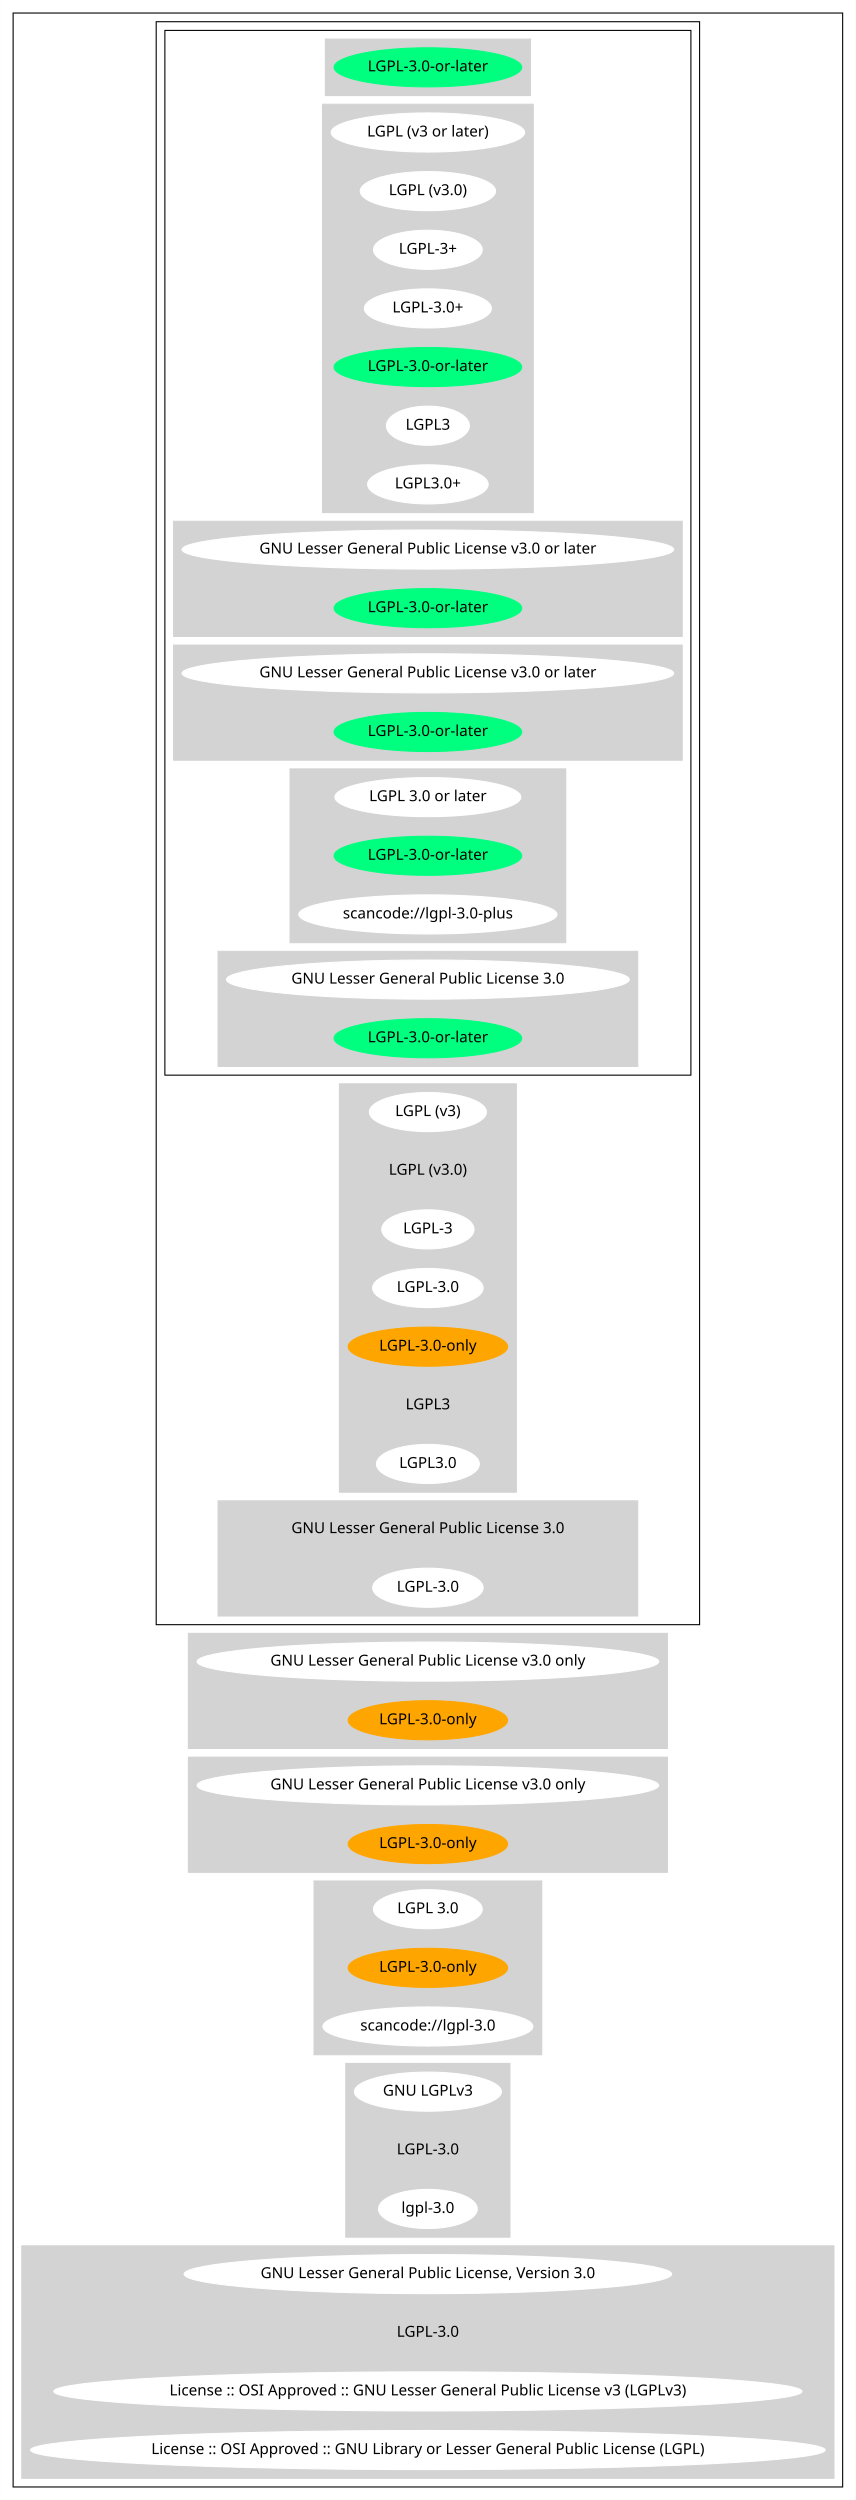
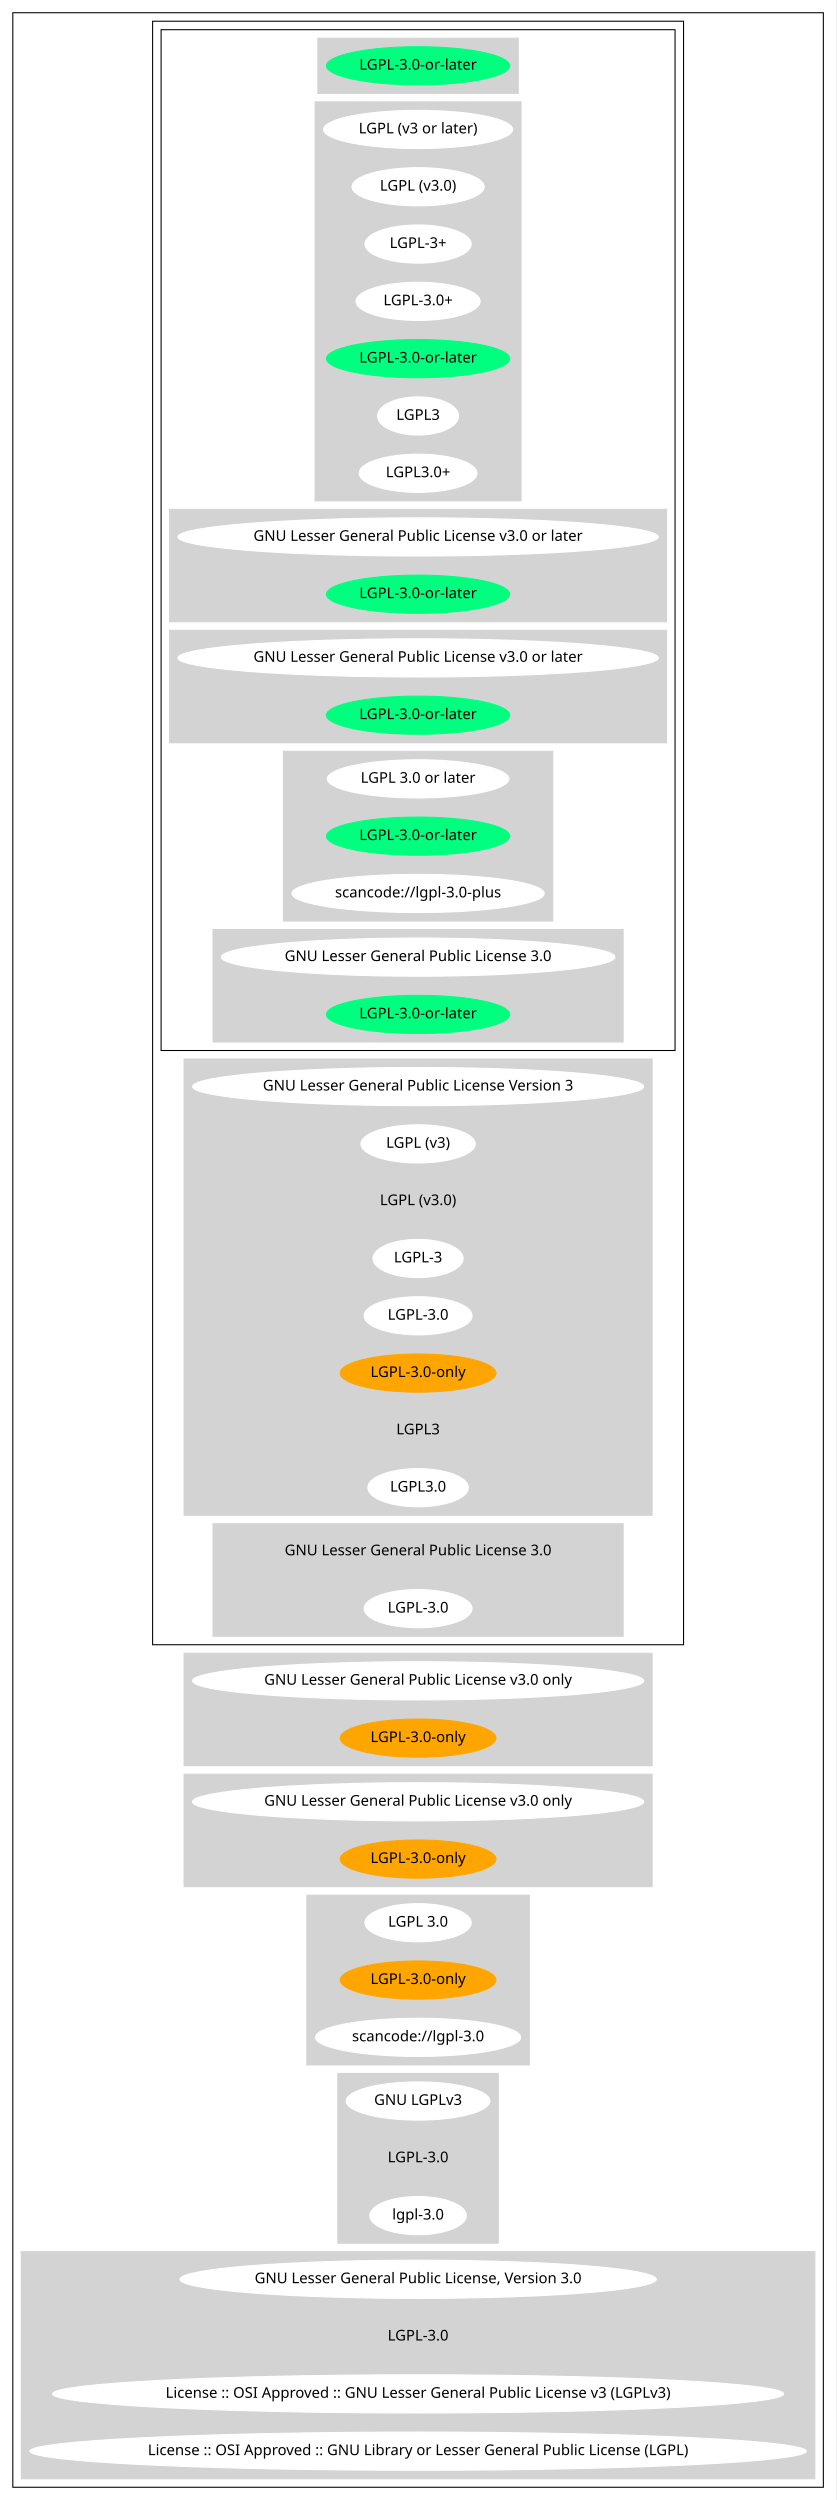
- <svg xmlns="http://www.w3.org/2000/svg" width="788pt" height="2302pt" viewBox="0.00 0.00 787.84 2302.00">
-   <g id="graph0" class="graph" transform="scale(1 1) rotate(0) translate(4 2298)">
-     <polygon fill="white" stroke="transparent" points="-4,4 -4,-2298 783.84,-2298 783.84,4 -4,4" />
+ <svg xmlns="http://www.w3.org/2000/svg" width="788pt" height="2356pt" viewBox="0.00 0.00 787.84 2356.00">
+   <g id="graph0" class="graph" transform="scale(1 1) rotate(0) translate(4 2352)">
+     <polygon fill="white" stroke="transparent" points="-4,4 -4,-2352 783.84,-2352 783.84,4 -4,4" />
    <g id="clust1" class="cluster">
-       <polygon fill="none" stroke="black" points="8,-8 8,-2286 771.84,-2286 771.84,-8 8,-8" />
+       <polygon fill="none" stroke="black" points="8,-8 8,-2340 771.84,-2340 771.84,-8 8,-8" />
    </g>
    <g id="clust2" class="cluster">
-       <polygon fill="none" stroke="black" points="139.74,-802 139.74,-2278 640.1,-2278 640.1,-802 139.74,-802" />
+       <polygon fill="none" stroke="black" points="139.74,-802 139.74,-2332 640.1,-2332 640.1,-802 139.74,-802" />
    </g>
    <g id="clust3" class="cluster">
-       <polygon fill="none" stroke="black" points="147.74,-1308 147.74,-2270 632.1,-2270 632.1,-1308 147.74,-1308" />
+       <polygon fill="none" stroke="black" points="147.74,-1362 147.74,-2324 632.1,-2324 632.1,-1362 147.74,-1362" />
    </g>
    <g id="clust4" class="cluster">
-       <polygon fill="lightgray" stroke="lightgray" points="295.48,-2210 295.48,-2262 484.36,-2262 484.36,-2210 295.48,-2210" />
+       <polygon fill="lightgray" stroke="lightgray" points="295.48,-2264 295.48,-2316 484.36,-2316 484.36,-2264 295.48,-2264" />
    </g>
    <g id="clust5" class="cluster">
-       <polygon fill="lightgray" stroke="lightgray" points="292.88,-1826 292.88,-2202 486.96,-2202 486.96,-1826 292.88,-1826" />
+       <polygon fill="lightgray" stroke="lightgray" points="292.88,-1880 292.88,-2256 486.96,-2256 486.96,-1880 292.88,-1880" />
    </g>
    <g id="clust6" class="cluster">
-       <polygon fill="lightgray" stroke="lightgray" points="155.74,-1712 155.74,-1818 624.1,-1818 624.1,-1712 155.74,-1712" />
+       <polygon fill="lightgray" stroke="lightgray" points="155.74,-1766 155.74,-1872 624.1,-1872 624.1,-1766 155.74,-1766" />
    </g>
    <g id="clust7" class="cluster">
-       <polygon fill="lightgray" stroke="lightgray" points="155.74,-1598 155.74,-1704 624.1,-1704 624.1,-1598 155.74,-1598" />
+       <polygon fill="lightgray" stroke="lightgray" points="155.74,-1652 155.74,-1758 624.1,-1758 624.1,-1652 155.74,-1652" />
    </g>
    <g id="clust8" class="cluster">
-       <polygon fill="lightgray" stroke="lightgray" points="262.98,-1430 262.98,-1590 516.86,-1590 516.86,-1430 262.98,-1430" />
+       <polygon fill="lightgray" stroke="lightgray" points="262.98,-1484 262.98,-1644 516.86,-1644 516.86,-1484 262.98,-1484" />
    </g>
    <g id="clust9" class="cluster">
-       <polygon fill="lightgray" stroke="lightgray" points="196.68,-1316 196.68,-1422 583.15,-1422 583.15,-1316 196.68,-1316" />
+       <polygon fill="lightgray" stroke="lightgray" points="196.68,-1370 196.68,-1476 583.15,-1476 583.15,-1370 196.68,-1370" />
    </g>
    <g id="clust10" class="cluster">
-       <polygon fill="lightgray" stroke="lightgray" points="308.47,-924 308.47,-1300 471.36,-1300 471.36,-924 308.47,-924" />
+       <polygon fill="lightgray" stroke="lightgray" points="169.39,-924 169.39,-1354 610.45,-1354 610.45,-924 169.39,-924" />
    </g>
    <g id="clust11" class="cluster">
      <polygon fill="lightgray" stroke="lightgray" points="196.68,-810 196.68,-916 583.15,-916 583.15,-810 196.68,-810" />
    </g>
    <g id="clust12" class="cluster">
      <polygon fill="lightgray" stroke="lightgray" points="169.39,-688 169.39,-794 610.45,-794 610.45,-688 169.39,-688" />
    </g>
    <g id="clust13" class="cluster">
      <polygon fill="lightgray" stroke="lightgray" points="169.39,-574 169.39,-680 610.45,-680 610.45,-574 169.39,-574" />
    </g>
    <g id="clust14" class="cluster">
      <polygon fill="lightgray" stroke="lightgray" points="285.08,-406 285.08,-566 494.76,-566 494.76,-406 285.08,-406" />
    </g>
    <g id="clust15" class="cluster">
      <polygon fill="lightgray" stroke="lightgray" points="314.32,-238 314.32,-398 465.51,-398 465.51,-238 314.32,-238" />
    </g>
    <g id="clust16" class="cluster">
      <polygon fill="lightgray" stroke="lightgray" points="16,-16 16,-230 763.84,-230 763.84,-16 16,-16" />
    </g>
    <g id="node1" class="node">
-       <ellipse fill="springgreen" stroke="springgreen" cx="389.92" cy="-2236" rx="86.38" ry="18" />
-       <text text-anchor="middle" x="389.92" y="-2232.3" font-family="Times-Roman" font-size="14.00">LGPL-3.0-or-later</text>
+       <ellipse fill="springgreen" stroke="springgreen" cx="389.92" cy="-2290" rx="86.38" ry="18" />
+       <text text-anchor="middle" x="389.92" y="-2286.3" font-family="Times-Roman" font-size="14.00">LGPL-3.0-or-later</text>
    </g>
    <g id="node2" class="node">
-       <ellipse fill="white" stroke="white" cx="389.92" cy="-2176" rx="89.08" ry="18" />
-       <text text-anchor="middle" x="389.92" y="-2172.3" font-family="Times-Roman" font-size="14.00">LGPL (v3 or later)</text>
+       <ellipse fill="white" stroke="white" cx="389.92" cy="-2230" rx="89.08" ry="18" />
+       <text text-anchor="middle" x="389.92" y="-2226.3" font-family="Times-Roman" font-size="14.00">LGPL (v3 or later)</text>
    </g>
    <g id="node3" class="node">
-       <ellipse fill="white" stroke="white" cx="389.92" cy="-2122" rx="62.29" ry="18" />
-       <text text-anchor="middle" x="389.92" y="-2118.3" font-family="Times-Roman" font-size="14.00">LGPL (v3.0)</text>
+       <ellipse fill="white" stroke="white" cx="389.92" cy="-2176" rx="62.29" ry="18" />
+       <text text-anchor="middle" x="389.92" y="-2172.3" font-family="Times-Roman" font-size="14.00">LGPL (v3.0)</text>
    </g>
    <g id="node4" class="node">
-       <ellipse fill="white" stroke="white" cx="389.92" cy="-2068" rx="50.09" ry="18" />
-       <text text-anchor="middle" x="389.92" y="-2064.3" font-family="Times-Roman" font-size="14.00">LGPL-3+</text>
+       <ellipse fill="white" stroke="white" cx="389.92" cy="-2122" rx="50.09" ry="18" />
+       <text text-anchor="middle" x="389.92" y="-2118.3" font-family="Times-Roman" font-size="14.00">LGPL-3+</text>
    </g>
    <g id="node5" class="node">
-       <ellipse fill="white" stroke="white" cx="389.92" cy="-2014" rx="58.49" ry="18" />
-       <text text-anchor="middle" x="389.92" y="-2010.3" font-family="Times-Roman" font-size="14.00">LGPL-3.0+</text>
+       <ellipse fill="white" stroke="white" cx="389.92" cy="-2068" rx="58.49" ry="18" />
+       <text text-anchor="middle" x="389.92" y="-2064.3" font-family="Times-Roman" font-size="14.00">LGPL-3.0+</text>
    </g>
    <g id="node6" class="node">
-       <ellipse fill="springgreen" stroke="springgreen" cx="389.92" cy="-1960" rx="86.38" ry="18" />
-       <text text-anchor="middle" x="389.92" y="-1956.3" font-family="Times-Roman" font-size="14.00">LGPL-3.0-or-later</text>
+       <ellipse fill="springgreen" stroke="springgreen" cx="389.92" cy="-2014" rx="86.38" ry="18" />
+       <text text-anchor="middle" x="389.92" y="-2010.3" font-family="Times-Roman" font-size="14.00">LGPL-3.0-or-later</text>
    </g>
    <g id="node7" class="node">
-       <ellipse fill="white" stroke="white" cx="389.92" cy="-1906" rx="38.19" ry="18" />
-       <text text-anchor="middle" x="389.92" y="-1902.3" font-family="Times-Roman" font-size="14.00">LGPL3</text>
+       <ellipse fill="white" stroke="white" cx="389.92" cy="-1960" rx="38.19" ry="18" />
+       <text text-anchor="middle" x="389.92" y="-1956.3" font-family="Times-Roman" font-size="14.00">LGPL3</text>
    </g>
    <g id="node8" class="node">
-       <ellipse fill="white" stroke="white" cx="389.92" cy="-1852" rx="55.49" ry="18" />
-       <text text-anchor="middle" x="389.92" y="-1848.3" font-family="Times-Roman" font-size="14.00">LGPL3.0+</text>
+       <ellipse fill="white" stroke="white" cx="389.92" cy="-1906" rx="55.49" ry="18" />
+       <text text-anchor="middle" x="389.92" y="-1902.3" font-family="Times-Roman" font-size="14.00">LGPL3.0+</text>
    </g>
    <g id="node9" class="node">
-       <ellipse fill="white" stroke="white" cx="389.92" cy="-1792" rx="226.36" ry="18" />
-       <text text-anchor="middle" x="389.92" y="-1788.3" font-family="Times-Roman" font-size="14.00">GNU Lesser General Public License v3.0 or later</text>
+       <ellipse fill="white" stroke="white" cx="389.92" cy="-1846" rx="226.36" ry="18" />
+       <text text-anchor="middle" x="389.92" y="-1842.3" font-family="Times-Roman" font-size="14.00">GNU Lesser General Public License v3.0 or later</text>
    </g>
    <g id="node10" class="node">
-       <ellipse fill="springgreen" stroke="springgreen" cx="389.92" cy="-1738" rx="86.38" ry="18" />
-       <text text-anchor="middle" x="389.92" y="-1734.3" font-family="Times-Roman" font-size="14.00">LGPL-3.0-or-later</text>
+       <ellipse fill="springgreen" stroke="springgreen" cx="389.92" cy="-1792" rx="86.38" ry="18" />
+       <text text-anchor="middle" x="389.92" y="-1788.3" font-family="Times-Roman" font-size="14.00">LGPL-3.0-or-later</text>
    </g>
    <g id="node11" class="node">
-       <ellipse fill="white" stroke="white" cx="389.92" cy="-1678" rx="226.36" ry="18" />
-       <text text-anchor="middle" x="389.92" y="-1674.3" font-family="Times-Roman" font-size="14.00">GNU Lesser General Public License v3.0 or later</text>
+       <ellipse fill="white" stroke="white" cx="389.92" cy="-1732" rx="226.36" ry="18" />
+       <text text-anchor="middle" x="389.92" y="-1728.3" font-family="Times-Roman" font-size="14.00">GNU Lesser General Public License v3.0 or later</text>
    </g>
    <g id="node12" class="node">
-       <ellipse fill="springgreen" stroke="springgreen" cx="389.92" cy="-1624" rx="86.38" ry="18" />
-       <text text-anchor="middle" x="389.92" y="-1620.3" font-family="Times-Roman" font-size="14.00">LGPL-3.0-or-later</text>
+       <ellipse fill="springgreen" stroke="springgreen" cx="389.92" cy="-1678" rx="86.38" ry="18" />
+       <text text-anchor="middle" x="389.92" y="-1674.3" font-family="Times-Roman" font-size="14.00">LGPL-3.0-or-later</text>
    </g>
    <g id="node13" class="node">
-       <ellipse fill="white" stroke="white" cx="389.92" cy="-1564" rx="85.59" ry="18" />
-       <text text-anchor="middle" x="389.92" y="-1560.3" font-family="Times-Roman" font-size="14.00">LGPL 3.0 or later</text>
+       <ellipse fill="white" stroke="white" cx="389.92" cy="-1618" rx="85.59" ry="18" />
+       <text text-anchor="middle" x="389.92" y="-1614.3" font-family="Times-Roman" font-size="14.00">LGPL 3.0 or later</text>
    </g>
    <g id="node14" class="node">
-       <ellipse fill="springgreen" stroke="springgreen" cx="389.92" cy="-1510" rx="86.38" ry="18" />
-       <text text-anchor="middle" x="389.92" y="-1506.3" font-family="Times-Roman" font-size="14.00">LGPL-3.0-or-later</text>
+       <ellipse fill="springgreen" stroke="springgreen" cx="389.92" cy="-1564" rx="86.38" ry="18" />
+       <text text-anchor="middle" x="389.92" y="-1560.3" font-family="Times-Roman" font-size="14.00">LGPL-3.0-or-later</text>
    </g>
    <g id="node15" class="node">
-       <ellipse fill="white" stroke="white" cx="389.92" cy="-1456" rx="118.88" ry="18" />
-       <text text-anchor="middle" x="389.92" y="-1452.3" font-family="Times-Roman" font-size="14.00">scancode://lgpl-3.0-plus</text>
+       <ellipse fill="white" stroke="white" cx="389.92" cy="-1510" rx="118.88" ry="18" />
+       <text text-anchor="middle" x="389.92" y="-1506.3" font-family="Times-Roman" font-size="14.00">scancode://lgpl-3.0-plus</text>
    </g>
    <g id="node16" class="node">
-       <ellipse fill="white" stroke="white" cx="389.92" cy="-1396" rx="185.47" ry="18" />
-       <text text-anchor="middle" x="389.92" y="-1392.3" font-family="Times-Roman" font-size="14.00">GNU Lesser General Public License 3.0</text>
+       <ellipse fill="white" stroke="white" cx="389.92" cy="-1450" rx="185.47" ry="18" />
+       <text text-anchor="middle" x="389.92" y="-1446.3" font-family="Times-Roman" font-size="14.00">GNU Lesser General Public License 3.0</text>
    </g>
    <g id="node17" class="node">
-       <ellipse fill="springgreen" stroke="springgreen" cx="389.92" cy="-1342" rx="86.38" ry="18" />
-       <text text-anchor="middle" x="389.92" y="-1338.3" font-family="Times-Roman" font-size="14.00">LGPL-3.0-or-later</text>
+       <ellipse fill="springgreen" stroke="springgreen" cx="389.92" cy="-1396" rx="86.38" ry="18" />
+       <text text-anchor="middle" x="389.92" y="-1392.3" font-family="Times-Roman" font-size="14.00">LGPL-3.0-or-later</text>
    </g>
    <g id="node18" class="node">
+       <ellipse fill="white" stroke="white" cx="389.92" cy="-1328" rx="212.56" ry="18" />
+       <text text-anchor="middle" x="389.92" y="-1324.3" font-family="Times-Roman" font-size="14.00">GNU Lesser General Public License Version 3</text>
+     </g>
+     <g id="node19" class="node">
      <ellipse fill="white" stroke="white" cx="389.92" cy="-1274" rx="53.89" ry="18" />
      <text text-anchor="middle" x="389.92" y="-1270.3" font-family="Times-Roman" font-size="14.00">LGPL (v3)</text>
    </g>
-     <g id="node19" class="node">
+     <g id="node20" class="node">
      <ellipse fill="lightgray" stroke="lightgray" cx="389.92" cy="-1220" rx="62.29" ry="18" />
      <text text-anchor="middle" x="389.92" y="-1216.3" font-family="Times-Roman" font-size="14.00">LGPL (v3.0)</text>
    </g>
-     <g id="node20" class="node">
+     <g id="node21" class="node">
      <ellipse fill="white" stroke="white" cx="389.92" cy="-1166" rx="42.49" ry="18" />
      <text text-anchor="middle" x="389.92" y="-1162.3" font-family="Times-Roman" font-size="14.00">LGPL-3</text>
    </g>
-     <g id="node21" class="node">
+     <g id="node22" class="node">
      <ellipse fill="white" stroke="white" cx="389.92" cy="-1112" rx="50.89" ry="18" />
      <text text-anchor="middle" x="389.92" y="-1108.3" font-family="Times-Roman" font-size="14.00">LGPL-3.0</text>
    </g>
-     <g id="node22" class="node">
+     <g id="node23" class="node">
      <ellipse fill="orange" stroke="orange" cx="389.92" cy="-1058" rx="73.39" ry="18" />
      <text text-anchor="middle" x="389.92" y="-1054.3" font-family="Times-Roman" font-size="14.00">LGPL-3.0-only</text>
    </g>
-     <g id="node23" class="node">
+     <g id="node24" class="node">
      <ellipse fill="lightgray" stroke="lightgray" cx="389.92" cy="-1004" rx="38.19" ry="18" />
      <text text-anchor="middle" x="389.92" y="-1000.3" font-family="Times-Roman" font-size="14.00">LGPL3</text>
    </g>
-     <g id="node24" class="node">
+     <g id="node25" class="node">
      <ellipse fill="white" stroke="white" cx="389.92" cy="-950" rx="47.39" ry="18" />
      <text text-anchor="middle" x="389.92" y="-946.3" font-family="Times-Roman" font-size="14.00">LGPL3.0</text>
    </g>
-     <g id="node25" class="node">
+     <g id="node26" class="node">
      <ellipse fill="lightgray" stroke="lightgray" cx="389.92" cy="-890" rx="185.47" ry="18" />
      <text text-anchor="middle" x="389.92" y="-886.3" font-family="Times-Roman" font-size="14.00">GNU Lesser General Public License 3.0</text>
    </g>
-     <g id="node26" class="node">
+     <g id="node27" class="node">
      <ellipse fill="white" stroke="white" cx="389.92" cy="-836" rx="50.89" ry="18" />
      <text text-anchor="middle" x="389.92" y="-832.3" font-family="Times-Roman" font-size="14.00">LGPL-3.0</text>
    </g>
-     <g id="node27" class="node">
+     <g id="node28" class="node">
      <ellipse fill="white" stroke="white" cx="389.92" cy="-768" rx="212.56" ry="18" />
      <text text-anchor="middle" x="389.92" y="-764.3" font-family="Times-Roman" font-size="14.00">GNU Lesser General Public License v3.0 only</text>
    </g>
-     <g id="node28" class="node">
+     <g id="node29" class="node">
      <ellipse fill="orange" stroke="orange" cx="389.92" cy="-714" rx="73.39" ry="18" />
      <text text-anchor="middle" x="389.92" y="-710.3" font-family="Times-Roman" font-size="14.00">LGPL-3.0-only</text>
    </g>
-     <g id="node29" class="node">
+     <g id="node30" class="node">
      <ellipse fill="white" stroke="white" cx="389.92" cy="-654" rx="212.56" ry="18" />
      <text text-anchor="middle" x="389.92" y="-650.3" font-family="Times-Roman" font-size="14.00">GNU Lesser General Public License v3.0 only</text>
    </g>
-     <g id="node30" class="node">
+     <g id="node31" class="node">
      <ellipse fill="orange" stroke="orange" cx="389.92" cy="-600" rx="73.39" ry="18" />
      <text text-anchor="middle" x="389.92" y="-596.3" font-family="Times-Roman" font-size="14.00">LGPL-3.0-only</text>
    </g>
-     <g id="node31" class="node">
+     <g id="node32" class="node">
      <ellipse fill="white" stroke="white" cx="389.92" cy="-540" rx="50.09" ry="18" />
      <text text-anchor="middle" x="389.92" y="-536.3" font-family="Times-Roman" font-size="14.00">LGPL 3.0</text>
    </g>
-     <g id="node32" class="node">
+     <g id="node33" class="node">
      <ellipse fill="orange" stroke="orange" cx="389.92" cy="-486" rx="73.39" ry="18" />
      <text text-anchor="middle" x="389.92" y="-482.3" font-family="Times-Roman" font-size="14.00">LGPL-3.0-only</text>
    </g>
-     <g id="node33" class="node">
+     <g id="node34" class="node">
      <ellipse fill="white" stroke="white" cx="389.92" cy="-432" rx="96.68" ry="18" />
      <text text-anchor="middle" x="389.92" y="-428.3" font-family="Times-Roman" font-size="14.00">scancode://lgpl-3.0</text>
    </g>
-     <g id="node34" class="node">
+     <g id="node35" class="node">
      <ellipse fill="white" stroke="white" cx="389.92" cy="-372" rx="67.69" ry="18" />
      <text text-anchor="middle" x="389.92" y="-368.3" font-family="Times-Roman" font-size="14.00">GNU LGPLv3</text>
    </g>
-     <g id="node35" class="node">
+     <g id="node36" class="node">
      <ellipse fill="lightgray" stroke="lightgray" cx="389.92" cy="-318" rx="50.89" ry="18" />
      <text text-anchor="middle" x="389.92" y="-314.3" font-family="Times-Roman" font-size="14.00">LGPL-3.0</text>
    </g>
-     <g id="node36" class="node">
+     <g id="node37" class="node">
      <ellipse fill="white" stroke="white" cx="389.92" cy="-264" rx="45.49" ry="18" />
      <text text-anchor="middle" x="389.92" y="-260.3" font-family="Times-Roman" font-size="14.00">lgpl-3.0</text>
    </g>
-     <g id="node37" class="node">
+     <g id="node38" class="node">
      <ellipse fill="white" stroke="white" cx="389.92" cy="-204" rx="224.46" ry="18" />
      <text text-anchor="middle" x="389.92" y="-200.3" font-family="Times-Roman" font-size="14.00">GNU Lesser General Public License, Version 3.0</text>
    </g>
-     <g id="node38" class="node">
+     <g id="node39" class="node">
      <ellipse fill="lightgray" stroke="lightgray" cx="389.92" cy="-150" rx="50.89" ry="18" />
      <text text-anchor="middle" x="389.92" y="-146.3" font-family="Times-Roman" font-size="14.00">LGPL-3.0</text>
    </g>
-     <g id="node39" class="node">
+     <g id="node40" class="node">
      <ellipse fill="white" stroke="white" cx="389.92" cy="-96" rx="344.44" ry="18" />
      <text text-anchor="middle" x="389.92" y="-92.3" font-family="Times-Roman" font-size="14.00">License :: OSI Approved :: GNU Lesser General Public License v3 (LGPLv3)</text>
    </g>
-     <g id="node40" class="node">
+     <g id="node41" class="node">
      <ellipse fill="white" stroke="white" cx="389.92" cy="-42" rx="365.84" ry="18" />
      <text text-anchor="middle" x="389.92" y="-38.3" font-family="Times-Roman" font-size="14.00">License :: OSI Approved :: GNU Library or Lesser General Public License (LGPL)</text>
    </g>
  </g>
</svg>
